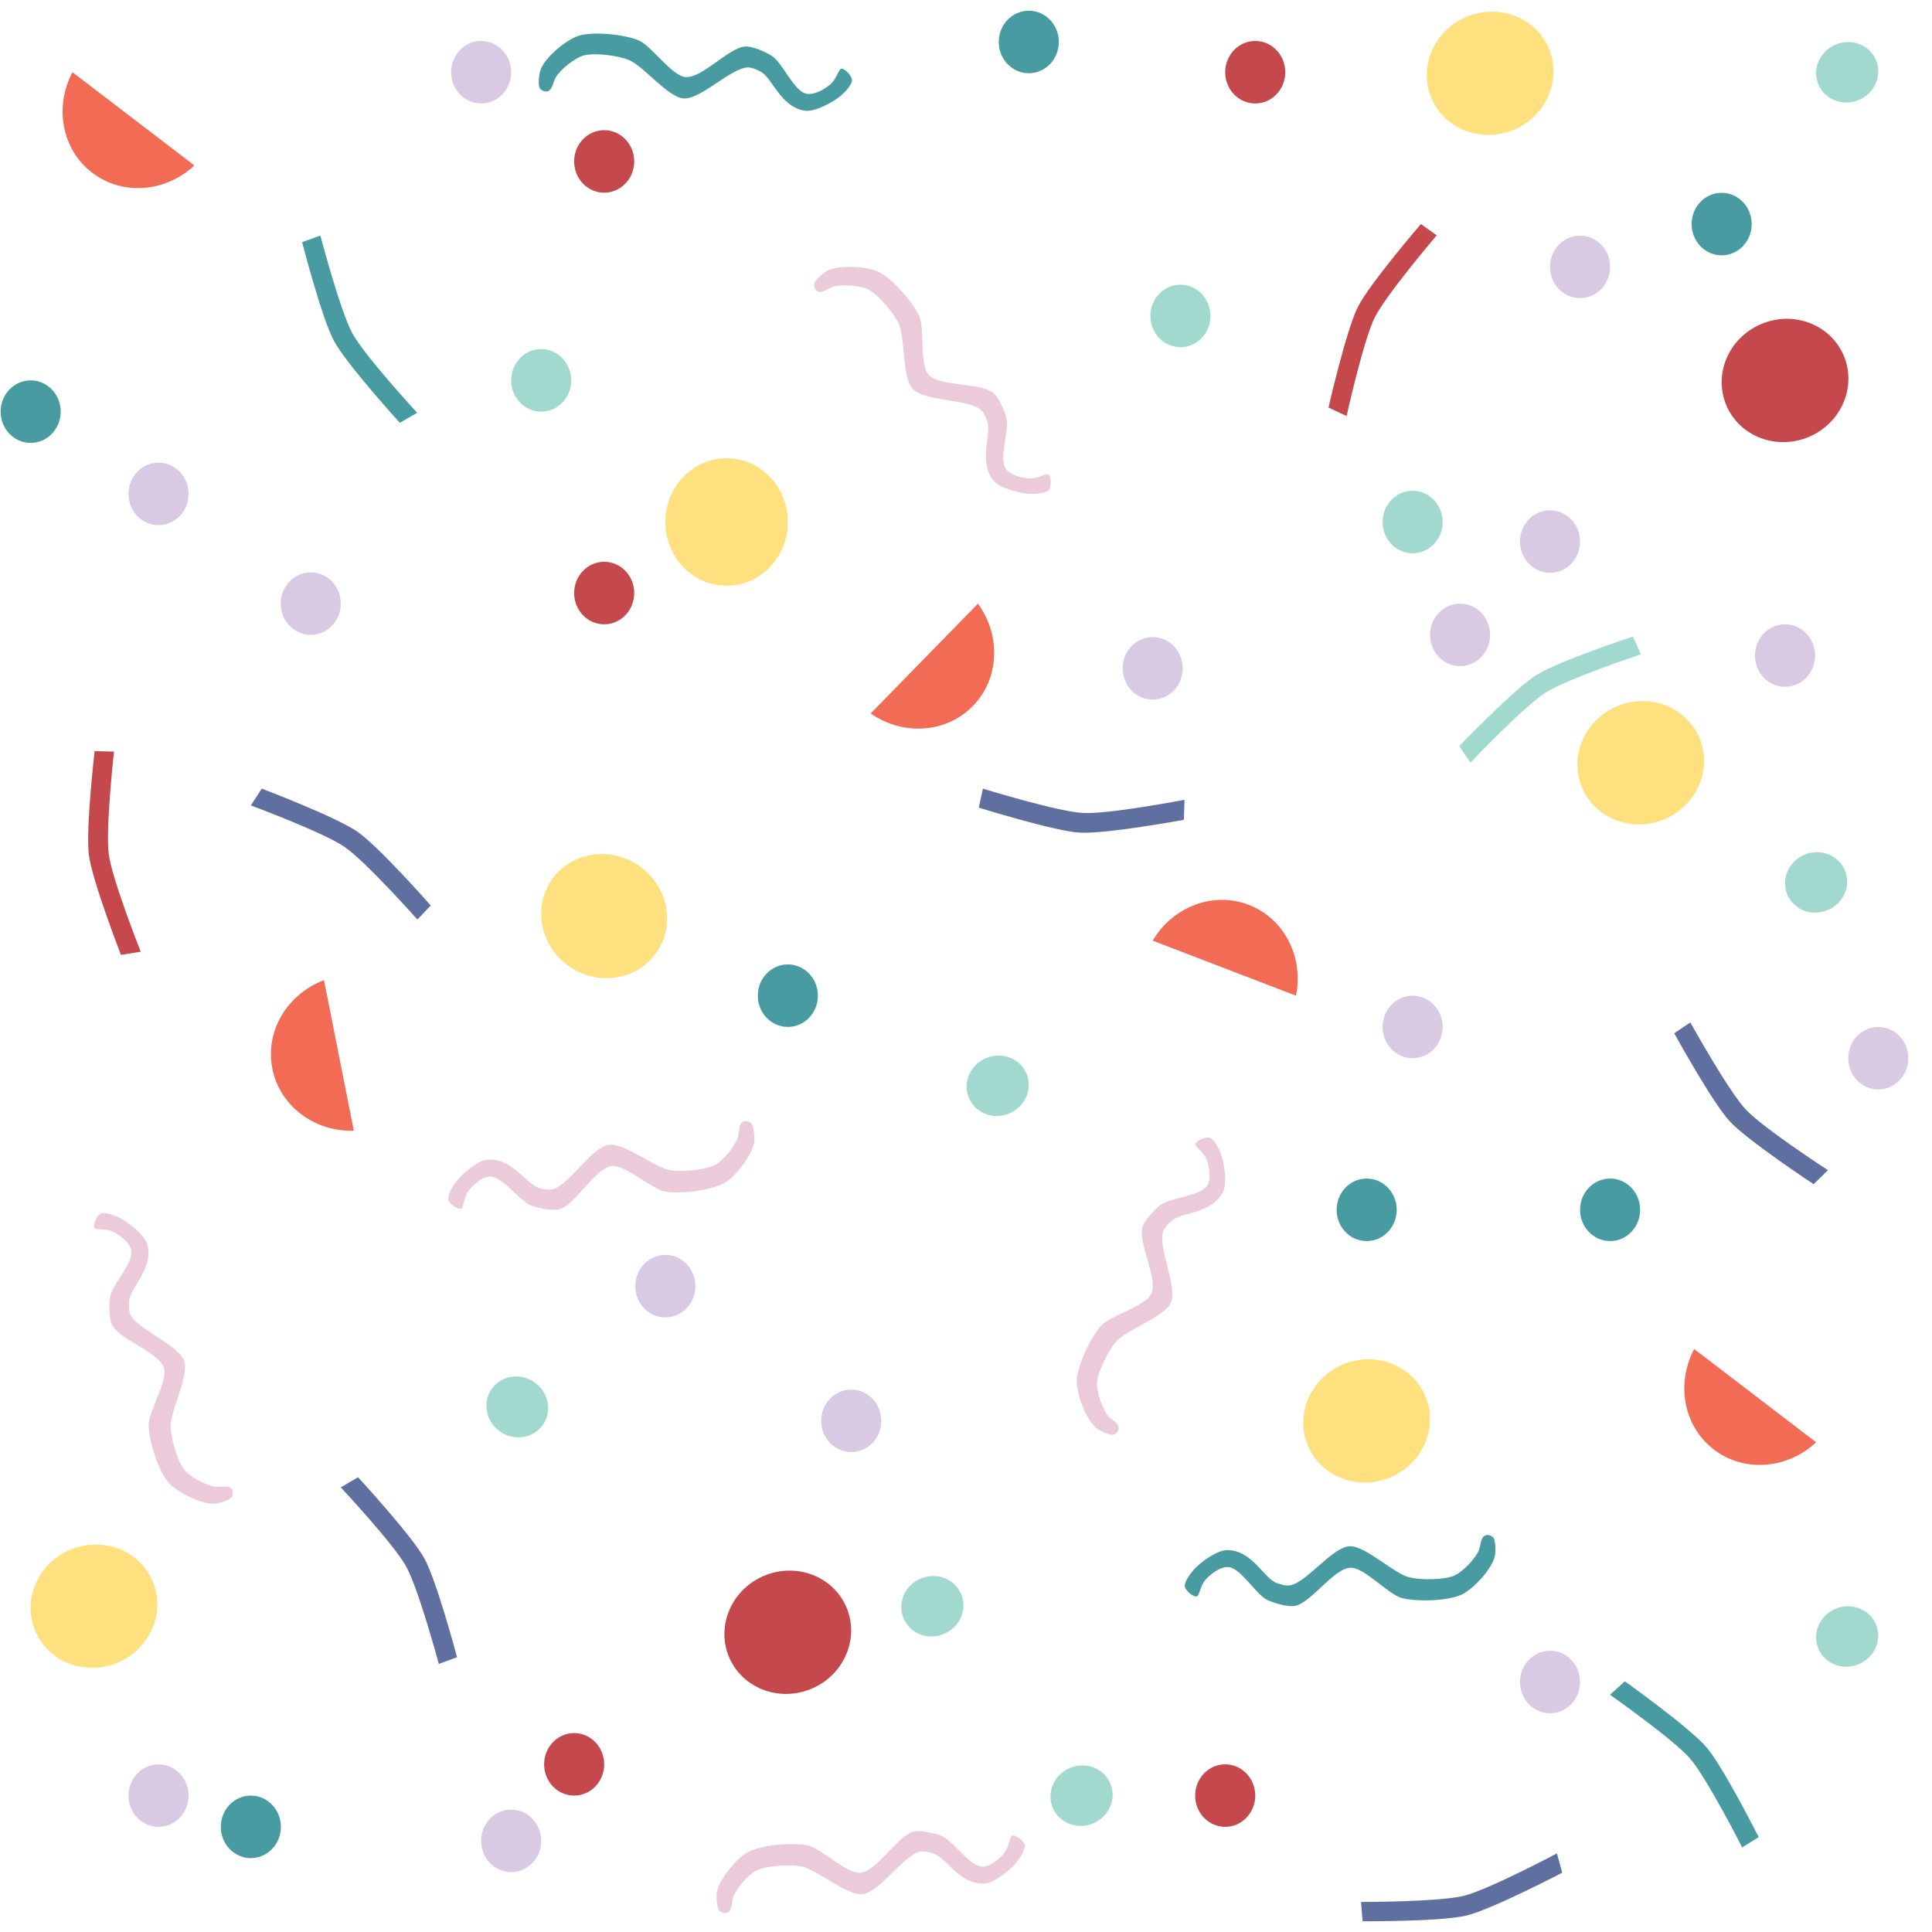
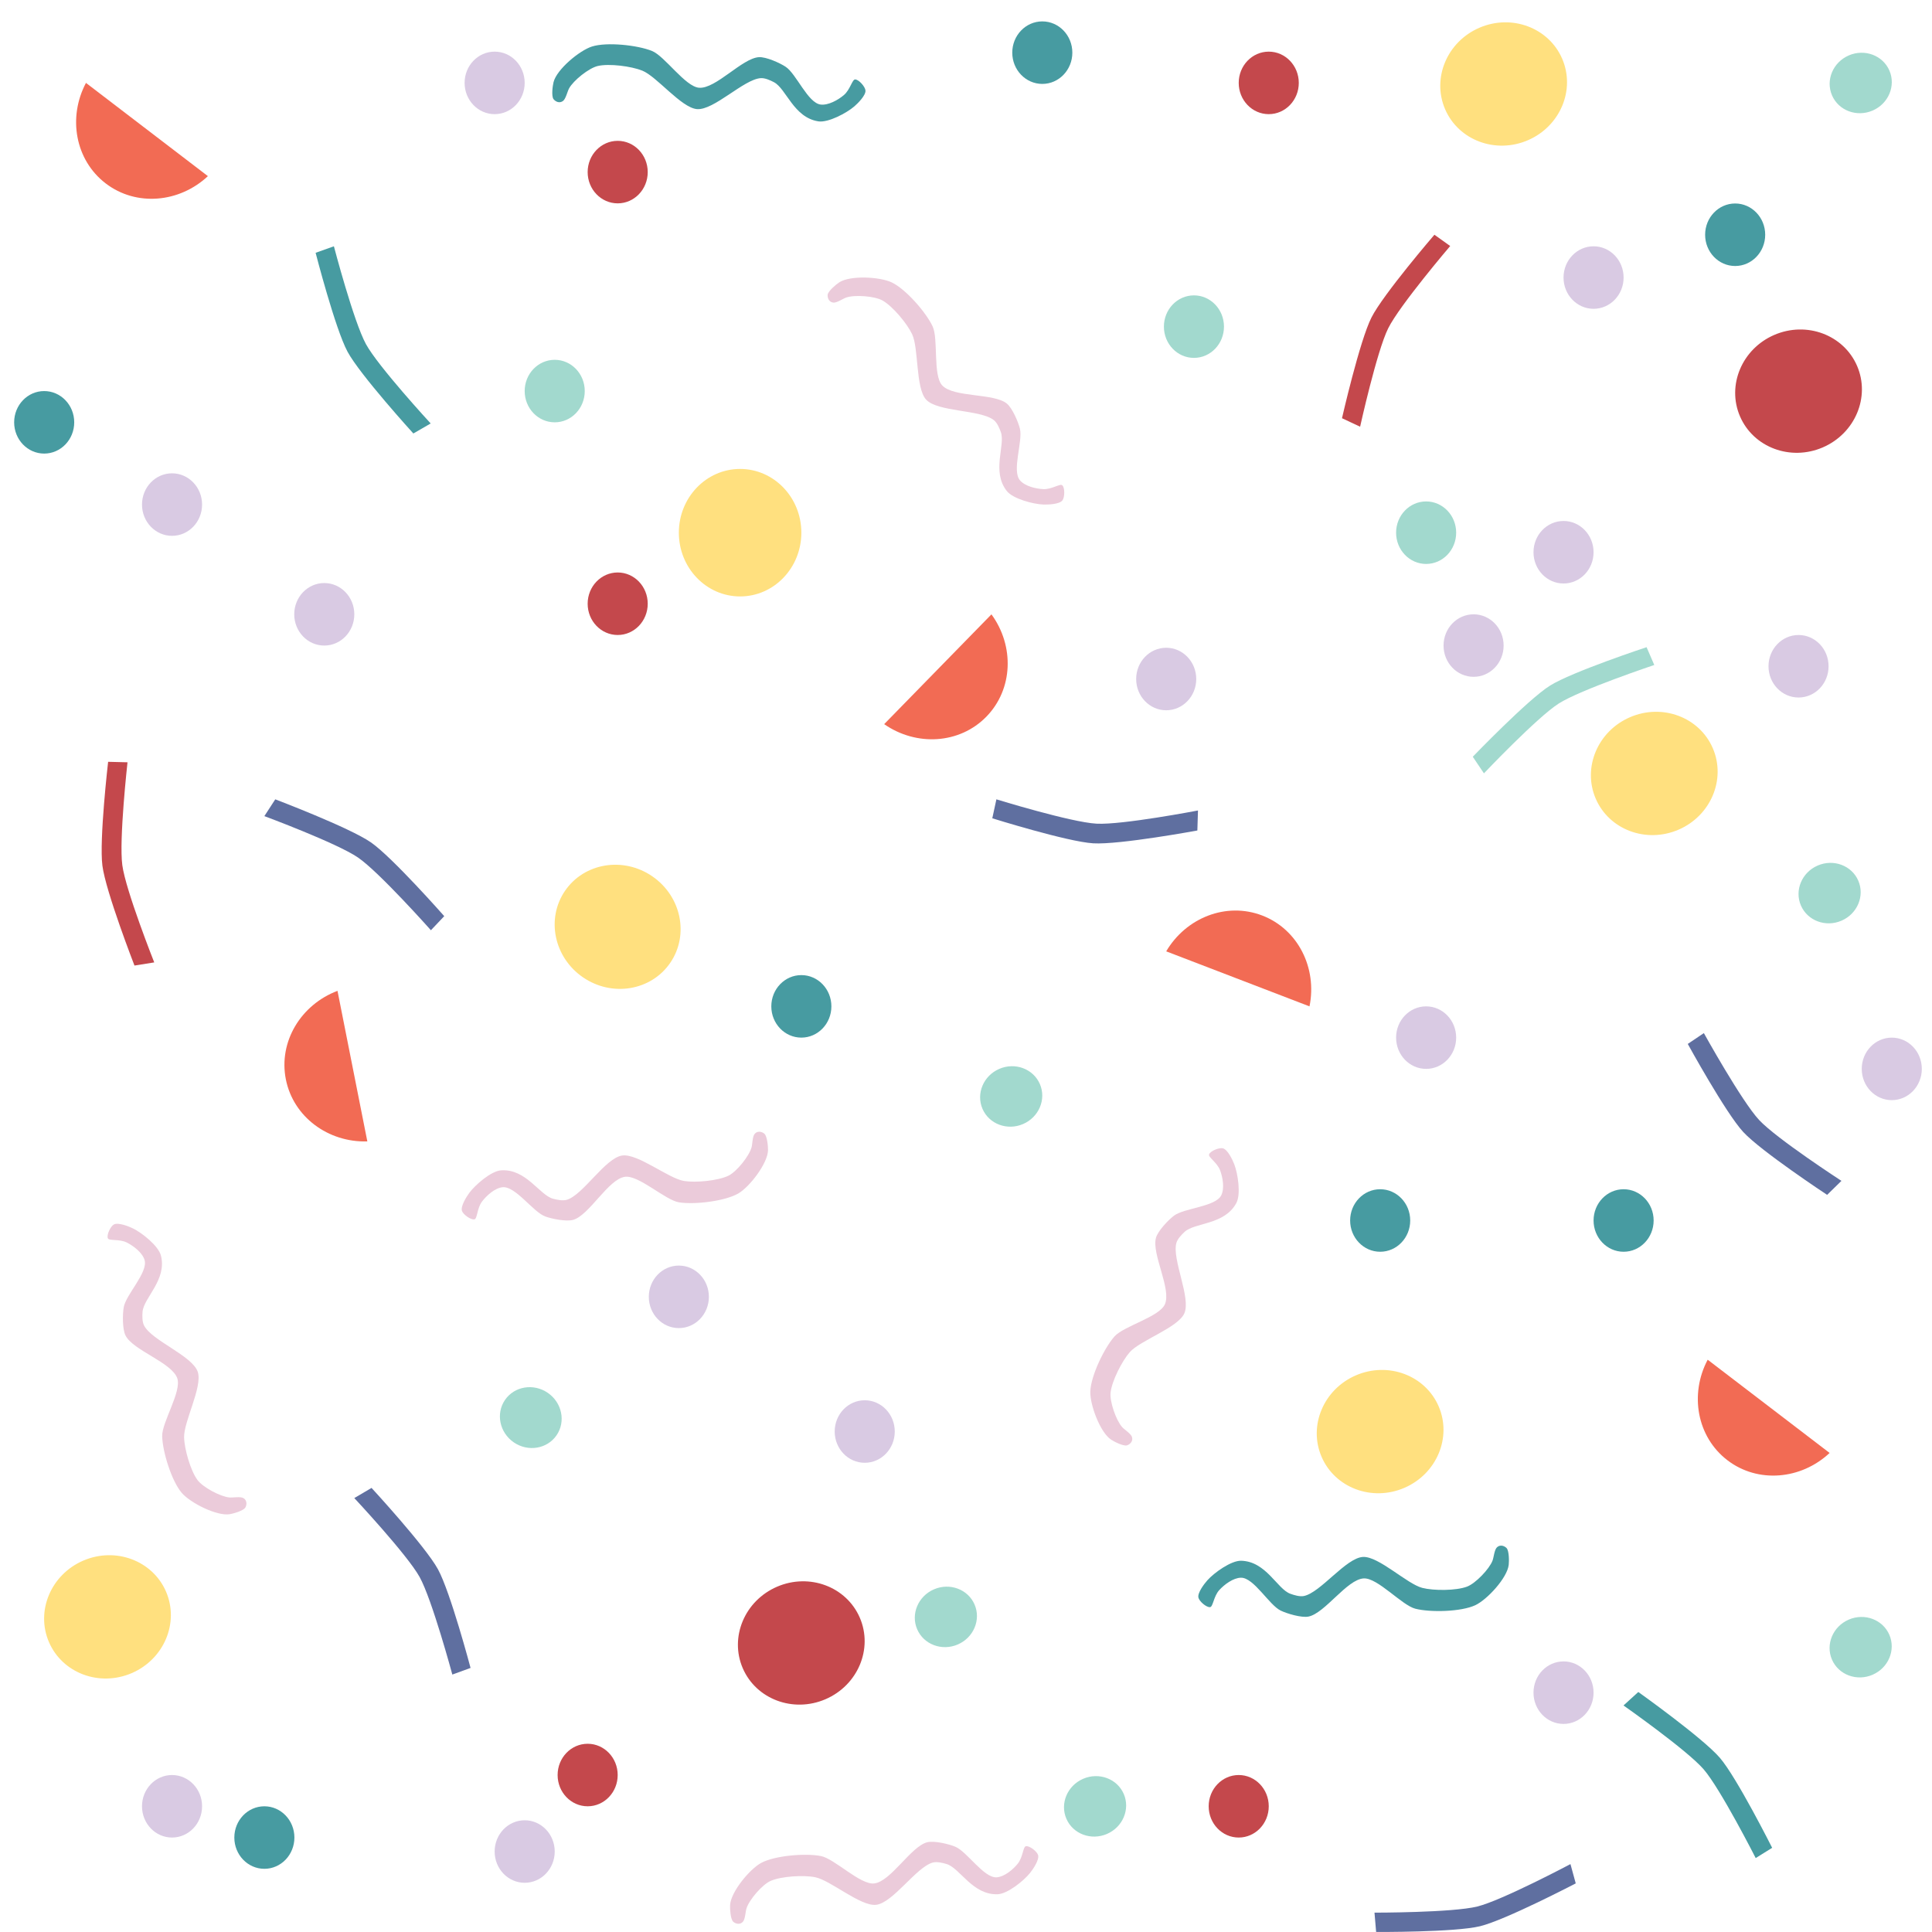
<svg xmlns="http://www.w3.org/2000/svg" version="1.1" id="Layer_1" x="0px" y="0px" width="256px" height="256px" viewBox="0 0 256 256" enable-background="new 0 0 256 256" xml:space="preserve">
  <g>
-     <path fill="#F26B54" d="M128.907,93.55c3.556-3.64,3.733-9.377,0.675-13.559l-14.214,14.548   C119.619,97.499,125.35,97.19,128.907,93.55z" />
+     <path fill="#F26B54" d="M130.697,94.965c3.556-3.64,3.733-9.377,0.675-13.559l-14.214,14.548   C121.41,98.915,127.141,98.606,130.697,94.965z" />
  </g>
-   <ellipse fill="#FFE07F" cx="96.277" cy="69.169" rx="8.116" ry="8.447" />
-   <path fill="#EBCBDA" d="M107.884,37.608c0.102-0.499,1.097-1.325,1.522-1.606c1.452-0.958,5.387-0.748,6.958,0  c1.868,0.889,4.535,3.95,5.419,5.82c0.788,1.667,0.016,6.477,1.271,7.827c1.514,1.629,6.838,1.005,8.563,2.408  c0.731,0.595,1.516,2.429,1.739,3.345c0.405,1.657-1.103,5.522,0,6.824c0.658,0.776,2.092,1.125,3.108,1.171  c1.104,0.05,2.228-0.786,2.512-0.502c0.355,0.355,0.316,1.617,0,2.007c-0.404,0.499-1.87,0.558-2.512,0.535  c-1.33-0.047-4.024-0.745-4.847-1.79c-2.057-2.609-0.171-6.056-0.788-7.8c-0.186-0.525-0.486-1.232-0.918-1.583  c-1.751-1.421-7.488-1.068-8.998-2.743c-1.391-1.543-0.957-6.767-1.84-8.647c-0.663-1.411-2.559-3.693-3.914-4.466  c-1.05-0.598-3.673-0.79-4.817-0.401c-0.441,0.15-1.28,0.744-1.739,0.669C107.883,38.562,107.844,37.805,107.884,37.608z" />
-   <ellipse fill="#A2D9CE" cx="156.413" cy="41.864" rx="3.98" ry="4.142" />
-   <path fill="#C4484C" d="M188.277,29.69c0,0-6.791,7.895-8.344,10.971c-1.566,3.102-3.902,13.34-3.902,13.34l2.402,1.124  c0,0,2.211-10.005,3.721-13.04c1.521-3.055,8.214-10.902,8.214-10.902L188.277,29.69z" />
+   <ellipse fill="#FFE07F" cx="98.067" cy="70.584" rx="8.116" ry="8.447" />
+   <path fill="#EBCBDA" d="M109.675,39.024c0.102-0.499,1.097-1.325,1.522-1.606c1.452-0.958,5.387-0.748,6.958,0  c1.868,0.889,4.535,3.95,5.419,5.82c0.788,1.667,0.016,6.477,1.271,7.827c1.514,1.629,6.838,1.005,8.563,2.408  c0.731,0.595,1.516,2.429,1.739,3.345c0.405,1.657-1.103,5.522,0,6.824c0.658,0.776,2.092,1.125,3.108,1.171  c1.104,0.05,2.228-0.786,2.512-0.502c0.355,0.355,0.316,1.617,0,2.007c-0.404,0.499-1.87,0.558-2.512,0.535  c-1.33-0.047-4.024-0.745-4.847-1.79c-2.057-2.609-0.171-6.056-0.788-7.8c-0.186-0.525-0.486-1.232-0.918-1.583  c-1.751-1.421-7.488-1.068-8.998-2.743c-1.391-1.543-0.957-6.767-1.84-8.647c-0.663-1.411-2.559-3.693-3.914-4.466  c-1.05-0.598-3.673-0.79-4.817-0.401c-0.441,0.15-1.28,0.744-1.739,0.669C109.673,39.978,109.635,39.221,109.675,39.024z" />
+   <ellipse fill="#A2D9CE" cx="158.203" cy="43.28" rx="3.98" ry="4.142" />
+   <path fill="#C4484C" d="M190.067,31.105c0,0-6.791,7.895-8.344,10.971c-1.566,3.102-3.902,13.34-3.902,13.34l2.402,1.124  c0,0,2.211-10.005,3.721-13.04c1.521-3.055,8.214-10.902,8.214-10.902L190.067,31.105z" />
  <g>
-     <path fill="#F26B54" d="M165.455,119.892c-4.751-1.824-10.088,0.286-12.717,4.75l18.988,7.291   C172.759,126.856,170.206,121.716,165.455,119.892z" />
+     <path fill="#F26B54" d="M167.245,121.308c-4.751-1.824-10.088,0.286-12.717,4.75l18.988,7.291   C174.55,128.272,171.996,123.132,167.245,121.308z" />
  </g>
-   <ellipse transform="matrix(-0.396 -0.9182 0.9182 -0.396 79.9273 429.1091)" fill="#FFE07F" cx="181.09" cy="188.268" rx="8.116" ry="8.447" />
-   <path fill="#EBCBDA" d="M147.513,190.107c-0.499,0.104-1.651-0.482-2.077-0.762c-1.454-0.954-2.82-4.651-2.755-6.389  c0.077-2.067,1.831-5.728,3.199-7.281c1.218-1.383,5.941-2.58,6.684-4.267c0.896-2.035-1.785-6.677-1.18-8.817  c0.256-0.907,1.631-2.354,2.383-2.922c1.361-1.028,5.507-1.174,6.266-2.702c0.452-0.911,0.204-2.366-0.156-3.318  c-0.391-1.034-1.604-1.735-1.455-2.108c0.185-0.466,1.36-0.93,1.843-0.795c0.618,0.173,1.253,1.496,1.486,2.094  c0.484,1.24,0.91,3.99,0.276,5.16c-1.581,2.922-5.493,2.555-6.851,3.812c-0.408,0.378-0.939,0.934-1.09,1.47  c-0.611,2.171,1.985,7.299,1.045,9.349c-0.866,1.888-5.835,3.558-7.212,5.114c-1.033,1.168-2.378,3.812-2.551,5.362  c-0.134,1.201,0.729,3.685,1.539,4.582c0.312,0.346,1.19,0.88,1.303,1.332C148.389,189.732,147.709,190.066,147.513,190.107z" />
-   <ellipse transform="matrix(-0.396 -0.9182 0.9182 -0.396 52.4562 322.2265)" fill="#A2D9CE" cx="132.202" cy="143.861" rx="3.98" ry="4.142" />
-   <path fill="#5F6FA0" d="M129.694,107.011c0,0,9.938,3.11,13.378,3.317c3.469,0.209,13.795-1.7,13.795-1.7l0.081-2.65  c0,0-10.062,1.932-13.447,1.747c-3.407-0.186-13.263-3.225-13.263-3.225L129.694,107.011z" />
+   <ellipse transform="matrix(-0.396 -0.9182 0.9182 -0.396 81.1267 432.7297)" fill="#FFE07F" cx="182.88" cy="189.684" rx="8.116" ry="8.447" />
+   <path fill="#EBCBDA" d="M149.303,191.523c-0.499,0.104-1.651-0.482-2.077-0.762c-1.454-0.954-2.82-4.651-2.755-6.389  c0.077-2.067,1.831-5.728,3.199-7.281c1.218-1.383,5.941-2.58,6.684-4.267c0.896-2.035-1.785-6.677-1.18-8.817  c0.256-0.907,1.631-2.354,2.383-2.922c1.361-1.028,5.507-1.174,6.266-2.702c0.452-0.911,0.204-2.366-0.156-3.318  c-0.391-1.034-1.604-1.735-1.455-2.108c0.185-0.466,1.36-0.93,1.843-0.795c0.618,0.173,1.253,1.496,1.486,2.094  c0.484,1.24,0.91,3.99,0.276,5.16c-1.581,2.922-5.493,2.555-6.851,3.812c-0.408,0.378-0.939,0.934-1.09,1.47  c-0.611,2.171,1.985,7.299,1.045,9.349c-0.866,1.888-5.835,3.558-7.212,5.114c-1.033,1.168-2.378,3.812-2.551,5.362  c-0.134,1.201,0.729,3.685,1.539,4.582c0.312,0.346,1.19,0.88,1.303,1.332C150.179,191.147,149.5,191.482,149.303,191.523z" />
+   <ellipse transform="matrix(-0.396 -0.9182 0.9182 -0.396 53.6556 325.8471)" fill="#A2D9CE" cx="133.993" cy="145.277" rx="3.98" ry="4.142" />
+   <path fill="#5F6FA0" d="M131.484,108.427c0,0,9.938,3.11,13.378,3.317c3.469,0.209,13.795-1.7,13.795-1.7l0.081-2.65  c0,0-10.062,1.932-13.447,1.747c-3.407-0.186-13.263-3.225-13.263-3.225L131.484,108.427z" />
  <g>
-     <path fill="#F26B54" d="M36.086,141.6c0.989,4.992,5.62,8.383,10.798,8.227l-3.954-19.952   C38.084,131.708,35.096,136.608,36.086,141.6z" />
+     <path fill="#F26B54" d="M37.876,143.016c0.989,4.992,5.62,8.383,10.798,8.227l-3.954-19.952   C39.874,133.123,36.887,138.024,37.876,143.016z" />
  </g>
-   <ellipse transform="matrix(-0.5658 0.8246 -0.8246 -0.5658 225.449 124.0637)" fill="#FFE07F" cx="80.056" cy="121.396" rx="8.116" ry="8.447" />
-   <path fill="#EBCBDA" d="M99.513,148.823c0.354,0.367,0.472,1.654,0.463,2.163c-0.032,1.739-2.431,4.865-3.936,5.737  c-1.79,1.037-5.823,1.504-7.865,1.175c-1.82-0.293-5.35-3.651-7.173-3.38c-2.2,0.327-4.698,5.07-6.831,5.699  c-0.904,0.267-2.861-0.125-3.742-0.458c-1.596-0.604-3.93-4.033-5.627-3.861c-1.012,0.103-2.111,1.089-2.724,1.9  c-0.666,0.882-0.613,2.282-1.007,2.355c-0.493,0.092-1.512-0.655-1.655-1.135c-0.183-0.615,0.598-1.858,0.98-2.374  c0.791-1.07,2.89-2.896,4.218-2.985c3.315-0.22,5.09,3.285,6.878,3.764c0.538,0.144,1.291,0.296,1.824,0.138  c2.162-0.64,5.117-5.57,7.353-5.868c2.059-0.274,6.121,3.04,8.171,3.375c1.539,0.252,4.493-0.021,5.896-0.701  c1.087-0.527,2.729-2.581,3.056-3.745c0.126-0.449,0.111-1.476,0.432-1.813C98.728,148.282,99.374,148.679,99.513,148.823z" />
-   <ellipse transform="matrix(-0.5658 0.8246 -0.8246 -0.5658 261.0577 235.3801)" fill="#A2D9CE" cx="68.549" cy="186.431" rx="3.98" ry="4.142" />
-   <path fill="#5F6FA0" d="M60.561,219.593c0,0-2.667-10.066-4.326-13.087c-1.672-3.046-8.793-10.765-8.793-10.765l-2.285,1.345  c0,0,6.999,7.483,8.647,10.446c1.659,2.982,4.342,12.94,4.342,12.94L60.561,219.593z" />
-   <ellipse fill="#A2D9CE" cx="71.713" cy="50.402" rx="3.98" ry="4.142" />
-   <ellipse fill="#A2D9CE" cx="187.179" cy="69.169" rx="3.98" ry="4.142" />
-   <path fill="#5F6FA0" d="M57.075,119.979c0,0-6.883-7.814-9.716-9.776c-2.857-1.978-12.675-5.703-12.675-5.703l-1.444,2.224  c0,0,9.605,3.568,12.402,5.483c2.816,1.927,9.666,9.638,9.666,9.638L57.075,119.979z" />
-   <path fill="#A2D9CE" d="M216.389,84.341c0,0-9.889,3.263-12.806,5.098c-2.941,1.851-10.222,9.419-10.222,9.419l1.478,2.201  c0,0,7.053-7.433,9.912-9.254c2.878-1.834,12.659-5.106,12.659-5.106L216.389,84.341z" />
-   <ellipse transform="matrix(-0.396 -0.9182 0.9182 -0.396 -52.8624 397.7842)" fill="#C4484C" cx="104.393" cy="216.278" rx="8.116" ry="8.447" />
-   <ellipse fill="#D9CAE3" cx="209.366" cy="35.361" rx="3.98" ry="4.142" />
-   <ellipse fill="#D9CAE3" cx="41.177" cy="79.982" rx="3.98" ry="4.142" />
-   <ellipse fill="#D9CAE3" cx="193.468" cy="84.125" rx="3.98" ry="4.142" />
-   <path fill="#479BA1" d="M197.858,203.733c0.319,0.397,0.321,1.69,0.265,2.196c-0.189,1.729-2.861,4.625-4.439,5.358  c-1.876,0.871-5.935,0.972-7.939,0.459c-1.786-0.457-4.998-4.12-6.838-4.015c-2.22,0.126-5.137,4.624-7.318,5.057  c-0.924,0.184-2.838-0.383-3.686-0.795c-1.535-0.745-3.549-4.372-5.255-4.354c-1.017,0.011-2.2,0.893-2.884,1.646  c-0.743,0.818-0.817,2.217-1.216,2.254c-0.5,0.047-1.447-0.789-1.545-1.281c-0.127-0.629,0.764-1.796,1.19-2.276  c0.884-0.994,3.141-2.623,4.471-2.591c3.322,0.081,4.772,3.732,6.509,4.37c0.523,0.192,1.258,0.412,1.804,0.303  c2.211-0.442,5.6-5.085,7.853-5.179c2.075-0.087,5.821,3.581,7.832,4.1c1.51,0.39,4.477,0.386,5.936-0.164  c1.131-0.427,2.952-2.324,3.382-3.453c0.166-0.435,0.244-1.46,0.595-1.766C197.125,203.124,197.732,203.577,197.858,203.733z" />
-   <path fill="#479BA1" d="M40.031,32.081c0,0,2.597,10.085,4.234,13.117c1.651,3.058,8.717,10.826,8.717,10.826l2.295-1.328  c0,0-6.946-7.532-8.573-10.506c-1.638-2.994-4.251-12.971-4.251-12.971L40.031,32.081z" />
-   <ellipse transform="matrix(-0.396 -0.9182 0.9182 -0.396 -22.9458 410.5555)" fill="#A2D9CE" cx="123.551" cy="212.824" rx="3.98" ry="4.142" />
-   <ellipse fill="#D9CAE3" cx="88.161" cy="170.421" rx="3.98" ry="4.142" />
-   <ellipse fill="#479BA1" cx="213.346" cy="160.306" rx="3.98" ry="4.142" />
-   <ellipse fill="#D9CAE3" cx="205.386" cy="222.872" rx="3.98" ry="4.142" />
-   <ellipse fill="#C4484C" cx="80.056" cy="78.582" rx="3.98" ry="4.142" />
-   <ellipse fill="#D9CAE3" cx="152.737" cy="88.557" rx="3.98" ry="4.142" />
-   <ellipse fill="#D9CAE3" cx="112.791" cy="188.268" rx="3.98" ry="4.142" />
-   <ellipse fill="#479BA1" cx="104.393" cy="131.932" rx="3.98" ry="4.142" />
-   <ellipse fill="#D9CAE3" cx="187.179" cy="136.075" rx="3.98" ry="4.142" />
-   <ellipse fill="#479BA1" cx="181.09" cy="160.306" rx="3.98" ry="4.142" />
-   <ellipse fill="#D9CAE3" cx="205.386" cy="71.758" rx="3.98" ry="4.142" />
-   <ellipse transform="matrix(-0.396 -0.9182 0.9182 -0.396 228.5881 384.1808)" fill="#A2D9CE" cx="240.644" cy="116.912" rx="3.98" ry="4.142" />
-   <ellipse transform="matrix(-0.396 -0.9182 0.9182 -0.396 332.9054 238.1093)" fill="#A2D9CE" cx="244.762" cy="9.568" rx="3.98" ry="4.142" />
-   <ellipse transform="matrix(-0.396 -0.9182 0.9182 -0.396 -18.3971 463.752)" fill="#A2D9CE" cx="143.321" cy="237.926" rx="3.98" ry="4.142" />
-   <ellipse transform="matrix(-0.396 -0.9182 0.9182 -0.396 142.5874 527.4507)" fill="#A2D9CE" cx="244.762" cy="216.831" rx="3.98" ry="4.142" />
-   <ellipse fill="#D9CAE3" cx="21.006" cy="237.926" rx="3.98" ry="4.142" />
-   <ellipse fill="#D9CAE3" cx="67.733" cy="243.922" rx="3.98" ry="4.142" />
-   <ellipse fill="#D9CAE3" cx="63.753" cy="9.568" rx="3.98" ry="4.142" />
-   <ellipse fill="#D9CAE3" cx="21.006" cy="65.443" rx="3.98" ry="4.142" />
-   <ellipse transform="matrix(-0.396 -0.9182 0.9182 -0.396 283.9112 287.5504)" fill="#C4484C" cx="236.526" cy="50.402" rx="8.116" ry="8.447" />
+   <ellipse transform="matrix(-0.5658 0.8246 -0.8246 -0.5658 229.4199 124.8042)" fill="#FFE07F" cx="81.847" cy="122.812" rx="8.116" ry="8.447" />
+   <path fill="#EBCBDA" d="M101.304,150.239c0.354,0.367,0.472,1.654,0.463,2.163c-0.032,1.739-2.431,4.865-3.936,5.737  c-1.79,1.037-5.823,1.504-7.865,1.175c-1.82-0.293-5.35-3.651-7.173-3.38c-2.2,0.327-4.698,5.07-6.831,5.699  c-0.904,0.267-2.861-0.125-3.742-0.458c-1.596-0.604-3.93-4.033-5.627-3.861c-1.012,0.103-2.111,1.089-2.724,1.9  c-0.666,0.882-0.613,2.282-1.007,2.355c-0.493,0.092-1.512-0.655-1.655-1.135c-0.183-0.615,0.598-1.858,0.98-2.374  c0.791-1.07,2.89-2.896,4.218-2.985c3.315-0.22,5.09,3.285,6.878,3.764c0.538,0.144,1.291,0.296,1.824,0.138  c2.162-0.64,5.117-5.57,7.353-5.868c2.059-0.274,6.121,3.04,8.171,3.375c1.539,0.252,4.493-0.021,5.896-0.701  c1.087-0.527,2.729-2.581,3.056-3.745c0.126-0.449,0.111-1.476,0.432-1.813C100.519,149.698,101.164,150.095,101.304,150.239z" />
+   <ellipse transform="matrix(-0.5658 0.8246 -0.8246 -0.5658 265.0286 236.1206)" fill="#A2D9CE" cx="70.34" cy="187.847" rx="3.98" ry="4.142" />
+   <path fill="#5F6FA0" d="M62.351,221.009c0,0-2.667-10.066-4.326-13.087c-1.672-3.046-8.793-10.765-8.793-10.765l-2.285,1.345  c0,0,6.999,7.483,8.647,10.446c1.659,2.982,4.342,12.94,4.342,12.94L62.351,221.009z" />
+   <ellipse fill="#A2D9CE" cx="73.503" cy="51.818" rx="3.98" ry="4.142" />
+   <ellipse fill="#A2D9CE" cx="188.97" cy="70.584" rx="3.98" ry="4.142" />
+   <path fill="#5F6FA0" d="M58.865,121.395c0,0-6.883-7.814-9.716-9.776c-2.857-1.978-12.675-5.703-12.675-5.703l-1.444,2.224  c0,0,9.605,3.568,12.402,5.483c2.816,1.927,9.666,9.638,9.666,9.638L58.865,121.395z" />
+   <path fill="#A2D9CE" d="M218.179,85.756c0,0-9.889,3.263-12.806,5.098c-2.941,1.851-10.222,9.419-10.222,9.419l1.478,2.201  c0,0,7.053-7.433,9.912-9.254c2.878-1.834,12.659-5.106,12.659-5.106L218.179,85.756z" />
+   <ellipse transform="matrix(-0.396 -0.9182 0.9182 -0.396 -51.663 401.4049)" fill="#C4484C" cx="106.183" cy="217.693" rx="8.116" ry="8.447" />
+   <ellipse fill="#D9CAE3" cx="211.156" cy="36.777" rx="3.98" ry="4.142" />
+   <ellipse fill="#D9CAE3" cx="42.968" cy="81.398" rx="3.98" ry="4.142" />
+   <ellipse fill="#D9CAE3" cx="195.258" cy="85.541" rx="3.98" ry="4.142" />
+   <path fill="#479BA1" d="M199.648,205.149c0.319,0.397,0.321,1.69,0.265,2.196c-0.189,1.729-2.861,4.625-4.439,5.358  c-1.876,0.871-5.935,0.972-7.939,0.459c-1.786-0.457-4.998-4.12-6.838-4.015c-2.22,0.126-5.137,4.624-7.318,5.057  c-0.924,0.184-2.838-0.383-3.686-0.795c-1.535-0.745-3.549-4.372-5.255-4.354c-1.017,0.011-2.2,0.893-2.884,1.646  c-0.743,0.818-0.817,2.217-1.216,2.254c-0.5,0.047-1.447-0.789-1.545-1.281c-0.127-0.629,0.764-1.796,1.19-2.276  c0.884-0.994,3.141-2.623,4.471-2.591c3.322,0.081,4.772,3.732,6.509,4.37c0.523,0.192,1.258,0.412,1.804,0.303  c2.211-0.442,5.6-5.085,7.853-5.179c2.075-0.087,5.821,3.581,7.832,4.1c1.51,0.39,4.477,0.386,5.936-0.164  c1.131-0.427,2.952-2.324,3.382-3.453c0.166-0.435,0.244-1.46,0.595-1.766C198.916,204.539,199.523,204.993,199.648,205.149z" />
+   <path fill="#479BA1" d="M41.821,33.496c0,0,2.597,10.085,4.234,13.117c1.651,3.058,8.717,10.826,8.717,10.826l2.295-1.328  c0,0-6.946-7.532-8.573-10.506c-1.638-2.994-4.251-12.971-4.251-12.971L41.821,33.496z" />
+   <ellipse transform="matrix(-0.396 -0.9182 0.9182 -0.396 -21.7464 414.1761)" fill="#A2D9CE" cx="125.342" cy="214.24" rx="3.98" ry="4.142" />
+   <ellipse fill="#D9CAE3" cx="89.951" cy="171.837" rx="3.98" ry="4.142" />
+   <ellipse fill="#479BA1" cx="215.136" cy="161.722" rx="3.98" ry="4.142" />
+   <ellipse fill="#D9CAE3" cx="207.176" cy="224.287" rx="3.98" ry="4.142" />
+   <ellipse fill="#C4484C" cx="81.847" cy="79.998" rx="3.98" ry="4.142" />
+   <ellipse fill="#D9CAE3" cx="154.528" cy="89.973" rx="3.98" ry="4.142" />
+   <ellipse fill="#D9CAE3" cx="114.581" cy="189.684" rx="3.98" ry="4.142" />
+   <ellipse fill="#479BA1" cx="106.183" cy="133.348" rx="3.98" ry="4.142" />
+   <ellipse fill="#D9CAE3" cx="188.97" cy="137.49" rx="3.98" ry="4.142" />
+   <ellipse fill="#479BA1" cx="182.88" cy="161.722" rx="3.98" ry="4.142" />
+   <ellipse fill="#D9CAE3" cx="207.176" cy="73.174" rx="3.98" ry="4.142" />
+   <ellipse transform="matrix(-0.396 -0.9182 0.9182 -0.396 229.7876 387.8015)" fill="#A2D9CE" cx="242.434" cy="118.328" rx="3.98" ry="4.142" />
+   <ellipse transform="matrix(-0.396 -0.9182 0.9182 -0.396 334.1048 241.7299)" fill="#A2D9CE" cx="246.553" cy="10.984" rx="3.98" ry="4.142" />
+   <ellipse transform="matrix(-0.396 -0.9182 0.9182 -0.396 -17.1976 467.3726)" fill="#A2D9CE" cx="145.111" cy="239.342" rx="3.98" ry="4.142" />
+   <ellipse transform="matrix(-0.396 -0.9182 0.9182 -0.396 143.7868 531.0714)" fill="#A2D9CE" cx="246.553" cy="218.247" rx="3.98" ry="4.142" />
+   <ellipse fill="#D9CAE3" cx="22.796" cy="239.342" rx="3.98" ry="4.142" />
+   <ellipse fill="#D9CAE3" cx="69.523" cy="245.337" rx="3.98" ry="4.142" />
+   <ellipse fill="#D9CAE3" cx="65.543" cy="10.984" rx="3.98" ry="4.142" />
+   <ellipse fill="#D9CAE3" cx="22.796" cy="66.859" rx="3.98" ry="4.142" />
+   <ellipse transform="matrix(-0.396 -0.9182 0.9182 -0.396 285.1106 291.171)" fill="#C4484C" cx="238.316" cy="51.818" rx="8.116" ry="8.447" />
  <g>
-     <path fill="#F26B54" d="M227.103,192.074c4.043,3.091,9.759,2.574,13.541-0.966l-16.157-12.355   C222.061,183.331,223.06,188.983,227.103,192.074z" />
+     <path fill="#F26B54" d="M228.893,193.49c4.043,3.091,9.759,2.574,13.541-0.966l-16.157-12.355   C223.852,184.747,224.851,190.399,228.893,193.49z" />
  </g>
  <g>
-     <path fill="#F26B54" d="M12.216,22.889c4.043,3.091,9.759,2.574,13.541-0.966L9.6,9.568C7.175,14.146,8.174,19.798,12.216,22.889z" />
+     <path fill="#F26B54" d="M14.007,24.305c4.043,3.091,9.759,2.574,13.541-0.966L11.391,10.984   C8.965,15.562,9.964,21.214,14.007,24.305z" />
  </g>
-   <path fill="#EBCBDA" d="M30.703,198.368c-0.296,0.415-1.539,0.768-2.041,0.853c-1.715,0.288-5.229-1.496-6.363-2.815  c-1.349-1.569-2.549-5.447-2.601-7.515c-0.046-1.843,2.605-5.93,2.004-7.673c-0.726-2.102-5.847-3.686-6.857-5.667  c-0.428-0.84-0.403-2.835-0.238-3.763c0.3-1.679,3.242-4.604,2.761-6.241c-0.287-0.976-1.458-1.875-2.369-2.328  c-0.989-0.492-2.355-0.183-2.5-0.557c-0.181-0.468,0.365-1.607,0.812-1.835c0.571-0.293,1.936,0.246,2.514,0.527  c1.197,0.581,3.378,2.309,3.709,3.598c0.826,3.218-2.294,5.607-2.435,7.452c-0.043,0.555-0.054,1.323,0.2,1.819  c1.027,2.008,6.416,4.006,7.119,6.149c0.648,1.974-1.863,6.575-1.815,8.652c0.035,1.559,0.846,4.413,1.773,5.667  c0.718,0.972,3.039,2.208,4.243,2.316c0.464,0.041,1.471-0.162,1.861,0.092C31.09,197.497,30.819,198.205,30.703,198.368z" />
-   <path fill="#C4484C" d="M12.537,99.528c0,0-1.197,10.345-0.758,13.762c0.443,3.446,4.249,13.234,4.249,13.234l2.619-0.416  c0,0-3.779-9.524-4.23-12.884c-0.454-3.382,0.689-13.632,0.689-13.632L12.537,99.528z" />
-   <path fill="#5F6FA0" d="M221.847,136.91c0,0,5.009,9.13,7.345,11.663c2.355,2.555,11.122,8.336,11.122,8.336l1.895-1.854  c0,0-8.593-5.581-10.904-8.061c-2.327-2.496-7.326-11.517-7.326-11.517L221.847,136.91z" />
-   <path fill="#479BA1" d="M233.03,243.43c0,0-4.678-9.304-6.921-11.919c-2.262-2.638-10.816-8.729-10.816-8.729l-1.96,1.785  c0,0,8.387,5.886,10.608,8.447c2.236,2.578,6.908,11.773,6.908,11.773L233.03,243.43z" />
-   <ellipse fill="#C4484C" cx="162.345" cy="237.926" rx="3.98" ry="4.142" />
-   <ellipse fill="#C4484C" cx="166.325" cy="9.568" rx="3.98" ry="4.142" />
-   <ellipse fill="#C4484C" cx="76.077" cy="233.784" rx="3.98" ry="4.142" />
-   <ellipse fill="#C4484C" cx="80.056" cy="21.389" rx="3.98" ry="4.142" />
-   <ellipse fill="#479BA1" cx="33.239" cy="242.069" rx="3.98" ry="4.142" />
-   <ellipse fill="#479BA1" cx="136.321" cy="5.561" rx="3.98" ry="4.142" />
-   <ellipse fill="#479BA1" cx="228.127" cy="29.69" rx="3.98" ry="4.142" />
-   <ellipse fill="#D9CAE3" cx="236.526" cy="86.867" rx="3.98" ry="4.142" />
-   <ellipse transform="matrix(-0.396 -0.9182 0.9182 -0.396 210.7109 340.7142)" fill="#FFE07F" cx="217.41" cy="101.058" rx="8.116" ry="8.447" />
-   <ellipse transform="matrix(-0.396 -0.9182 0.9182 -0.396 266.7293 194.8522)" fill="#FFE07F" cx="197.448" cy="9.704" rx="8.116" ry="8.447" />
-   <ellipse transform="matrix(-0.396 -0.9182 0.9182 -0.396 -178.0269 308.549)" fill="#FFE07F" cx="12.463" cy="212.824" rx="8.116" ry="8.447" />
-   <path fill="#EBCBDA" d="M95.338,253.194c-0.341-0.379-0.414-1.669-0.387-2.178c0.093-1.737,2.6-4.777,4.135-5.596  c1.825-0.974,5.872-1.3,7.902-0.899c1.809,0.357,5.219,3.836,7.051,3.629c2.21-0.249,4.872-4.902,7.026-5.456  c0.913-0.235,2.855,0.225,3.724,0.589c1.574,0.659,3.786,4.169,5.488,4.055c1.015-0.068,2.147-1.014,2.789-1.804  c0.696-0.858,0.692-2.259,1.089-2.318c0.496-0.075,1.488,0.707,1.614,1.193c0.161,0.621-0.663,1.836-1.062,2.338  c-0.828,1.042-2.99,2.793-4.32,2.835c-3.321,0.104-4.972-3.462-6.742-4.002c-0.532-0.163-1.279-0.341-1.818-0.202  c-2.184,0.564-5.309,5.388-7.553,5.607c-2.067,0.202-6.011-3.252-8.048-3.659c-1.529-0.305-4.491-0.137-5.917,0.494  c-1.105,0.489-2.818,2.484-3.185,3.635c-0.142,0.444-0.162,1.471-0.496,1.797C96.103,253.762,95.472,253.343,95.338,253.194z" />
-   <path fill="#5F6FA0" d="M180.555,254.58c0,0,10.413,0.052,13.762-0.76c3.377-0.819,12.687-5.678,12.687-5.678l-0.701-2.557  c0,0-9.051,4.803-12.341,5.621c-3.312,0.823-13.625,0.814-13.625,0.814L180.555,254.58z" />
-   <path fill="#479BA1" d="M71.53,11.684c-0.264-0.436-0.096-1.717,0.026-2.212C71.971,7.783,75,5.263,76.661,4.744  c1.975-0.617,6.011-0.183,7.931,0.588c1.711,0.687,4.413,4.741,6.251,4.879c2.218,0.166,5.7-3.909,7.919-4.052  c0.941-0.061,2.763,0.753,3.549,1.272c1.423,0.941,2.943,4.801,4.637,5.007c1.01,0.123,2.299-0.596,3.076-1.253  c0.844-0.713,1.101-2.09,1.502-2.075c0.501,0.019,1.33,0.972,1.364,1.473c0.043,0.641-0.993,1.68-1.479,2.099  c-1.007,0.869-3.458,2.188-4.772,1.981c-3.282-0.516-4.24-4.327-5.878-5.188c-0.493-0.259-1.193-0.574-1.749-0.537  c-2.25,0.147-6.22,4.305-8.466,4.102c-2.069-0.187-5.3-4.315-7.225-5.094c-1.445-0.585-4.387-0.971-5.906-0.617  c-1.177,0.274-3.231,1.916-3.807,2.979c-0.222,0.41-0.433,1.415-0.822,1.673C72.177,12.385,71.634,11.856,71.53,11.684z" />
-   <ellipse fill="#479BA1" cx="4.064" cy="54.545" rx="3.98" ry="4.142" />
-   <ellipse fill="#D9CAE3" cx="248.881" cy="140.217" rx="3.98" ry="4.142" />
+   <path fill="#EBCBDA" d="M32.493,199.784c-0.296,0.415-1.539,0.768-2.041,0.853c-1.715,0.288-5.229-1.496-6.363-2.815  c-1.349-1.569-2.549-5.447-2.601-7.515c-0.046-1.843,2.605-5.93,2.004-7.673c-0.726-2.102-5.847-3.686-6.857-5.667  c-0.428-0.84-0.403-2.835-0.238-3.763c0.3-1.679,3.242-4.604,2.761-6.241c-0.287-0.976-1.458-1.875-2.369-2.328  c-0.989-0.492-2.355-0.183-2.5-0.557c-0.181-0.468,0.365-1.607,0.812-1.835c0.571-0.293,1.936,0.246,2.514,0.527  c1.197,0.581,3.378,2.309,3.709,3.598c0.826,3.218-2.294,5.607-2.435,7.452c-0.043,0.555-0.054,1.323,0.2,1.819  c1.027,2.008,6.416,4.006,7.119,6.149c0.648,1.974-1.863,6.575-1.815,8.652c0.035,1.559,0.846,4.413,1.773,5.667  c0.718,0.972,3.039,2.208,4.243,2.316c0.464,0.041,1.471-0.162,1.861,0.092C32.881,198.913,32.609,199.621,32.493,199.784z" />
+   <path fill="#C4484C" d="M14.327,100.944c0,0-1.197,10.345-0.758,13.762c0.443,3.446,4.249,13.234,4.249,13.234l2.619-0.416  c0,0-3.779-9.524-4.23-12.884c-0.454-3.382,0.689-13.632,0.689-13.632L14.327,100.944z" />
+   <path fill="#5F6FA0" d="M223.638,138.326c0,0,5.009,9.13,7.345,11.663c2.355,2.555,11.122,8.336,11.122,8.336L244,156.47  c0,0-8.593-5.581-10.904-8.061c-2.327-2.496-7.326-11.517-7.326-11.517L223.638,138.326z" />
+   <path fill="#479BA1" d="M234.82,244.846c0,0-4.678-9.304-6.921-11.919c-2.262-2.638-10.816-8.729-10.816-8.729l-1.96,1.785  c0,0,8.387,5.886,10.608,8.447c2.236,2.578,6.908,11.773,6.908,11.773L234.82,244.846z" />
+   <ellipse fill="#C4484C" cx="164.136" cy="239.342" rx="3.98" ry="4.142" />
+   <ellipse fill="#C4484C" cx="168.116" cy="10.984" rx="3.98" ry="4.142" />
+   <ellipse fill="#C4484C" cx="77.867" cy="235.2" rx="3.98" ry="4.142" />
+   <ellipse fill="#C4484C" cx="81.847" cy="22.804" rx="3.98" ry="4.142" />
+   <ellipse fill="#479BA1" cx="35.03" cy="243.485" rx="3.98" ry="4.142" />
+   <ellipse fill="#479BA1" cx="138.111" cy="6.977" rx="3.98" ry="4.142" />
+   <ellipse fill="#479BA1" cx="229.918" cy="31.105" rx="3.98" ry="4.142" />
+   <ellipse fill="#D9CAE3" cx="238.316" cy="88.283" rx="3.98" ry="4.142" />
+   <ellipse transform="matrix(-0.396 -0.9182 0.9182 -0.396 211.9103 344.3348)" fill="#FFE07F" cx="219.2" cy="102.474" rx="8.116" ry="8.447" />
+   <ellipse transform="matrix(-0.396 -0.9182 0.9182 -0.396 267.9287 198.4729)" fill="#FFE07F" cx="199.238" cy="11.12" rx="8.116" ry="8.447" />
+   <ellipse transform="matrix(-0.396 -0.9182 0.9182 -0.396 -176.8275 312.1696)" fill="#FFE07F" cx="14.253" cy="214.24" rx="8.116" ry="8.447" />
+   <path fill="#EBCBDA" d="M97.128,254.61c-0.341-0.379-0.414-1.669-0.387-2.178c0.093-1.737,2.6-4.777,4.135-5.596  c1.825-0.974,5.872-1.3,7.902-0.899c1.809,0.357,5.219,3.836,7.051,3.629c2.21-0.249,4.872-4.902,7.026-5.456  c0.913-0.235,2.855,0.225,3.724,0.589c1.574,0.659,3.786,4.169,5.488,4.055c1.015-0.068,2.147-1.014,2.789-1.804  c0.696-0.858,0.692-2.259,1.089-2.318c0.496-0.075,1.488,0.707,1.614,1.193c0.161,0.621-0.663,1.836-1.062,2.338  c-0.828,1.042-2.99,2.793-4.32,2.835c-3.321,0.104-4.972-3.462-6.742-4.002c-0.532-0.163-1.279-0.341-1.818-0.202  c-2.184,0.564-5.309,5.388-7.553,5.607c-2.067,0.202-6.011-3.252-8.048-3.659c-1.529-0.305-4.491-0.137-5.917,0.494  c-1.105,0.489-2.818,2.484-3.185,3.635c-0.142,0.444-0.162,1.471-0.496,1.797C97.894,255.178,97.262,254.759,97.128,254.61z" />
+   <path fill="#5F6FA0" d="M182.345,255.996c0,0,10.413,0.053,13.762-0.76c3.377-0.819,12.687-5.678,12.687-5.678l-0.701-2.557  c0,0-9.051,4.803-12.341,5.621c-3.312,0.823-13.625,0.814-13.625,0.814L182.345,255.996z" />
+   <path fill="#479BA1" d="M73.321,13.1c-0.264-0.436-0.096-1.717,0.026-2.212c0.415-1.689,3.444-4.209,5.105-4.728  c1.975-0.617,6.011-0.183,7.931,0.588c1.711,0.687,4.413,4.741,6.251,4.879c2.218,0.166,5.7-3.909,7.919-4.052  c0.941-0.061,2.763,0.753,3.549,1.272c1.423,0.941,2.943,4.801,4.637,5.007c1.01,0.123,2.299-0.596,3.076-1.253  c0.844-0.713,1.101-2.09,1.502-2.075c0.501,0.019,1.33,0.972,1.364,1.473c0.043,0.641-0.993,1.68-1.479,2.099  c-1.007,0.869-3.458,2.188-4.772,1.981c-3.282-0.516-4.24-4.327-5.878-5.188c-0.493-0.259-1.193-0.574-1.749-0.537  c-2.25,0.147-6.22,4.305-8.466,4.102c-2.069-0.187-5.3-4.315-7.225-5.094c-1.445-0.585-4.387-0.971-5.906-0.617  c-1.177,0.274-3.231,1.916-3.807,2.979c-0.222,0.41-0.433,1.415-0.822,1.673C73.967,13.801,73.425,13.272,73.321,13.1z" />
+   <ellipse fill="#479BA1" cx="5.855" cy="55.96" rx="3.98" ry="4.142" />
+   <ellipse fill="#D9CAE3" cx="250.671" cy="141.633" rx="3.98" ry="4.142" />
</svg>
